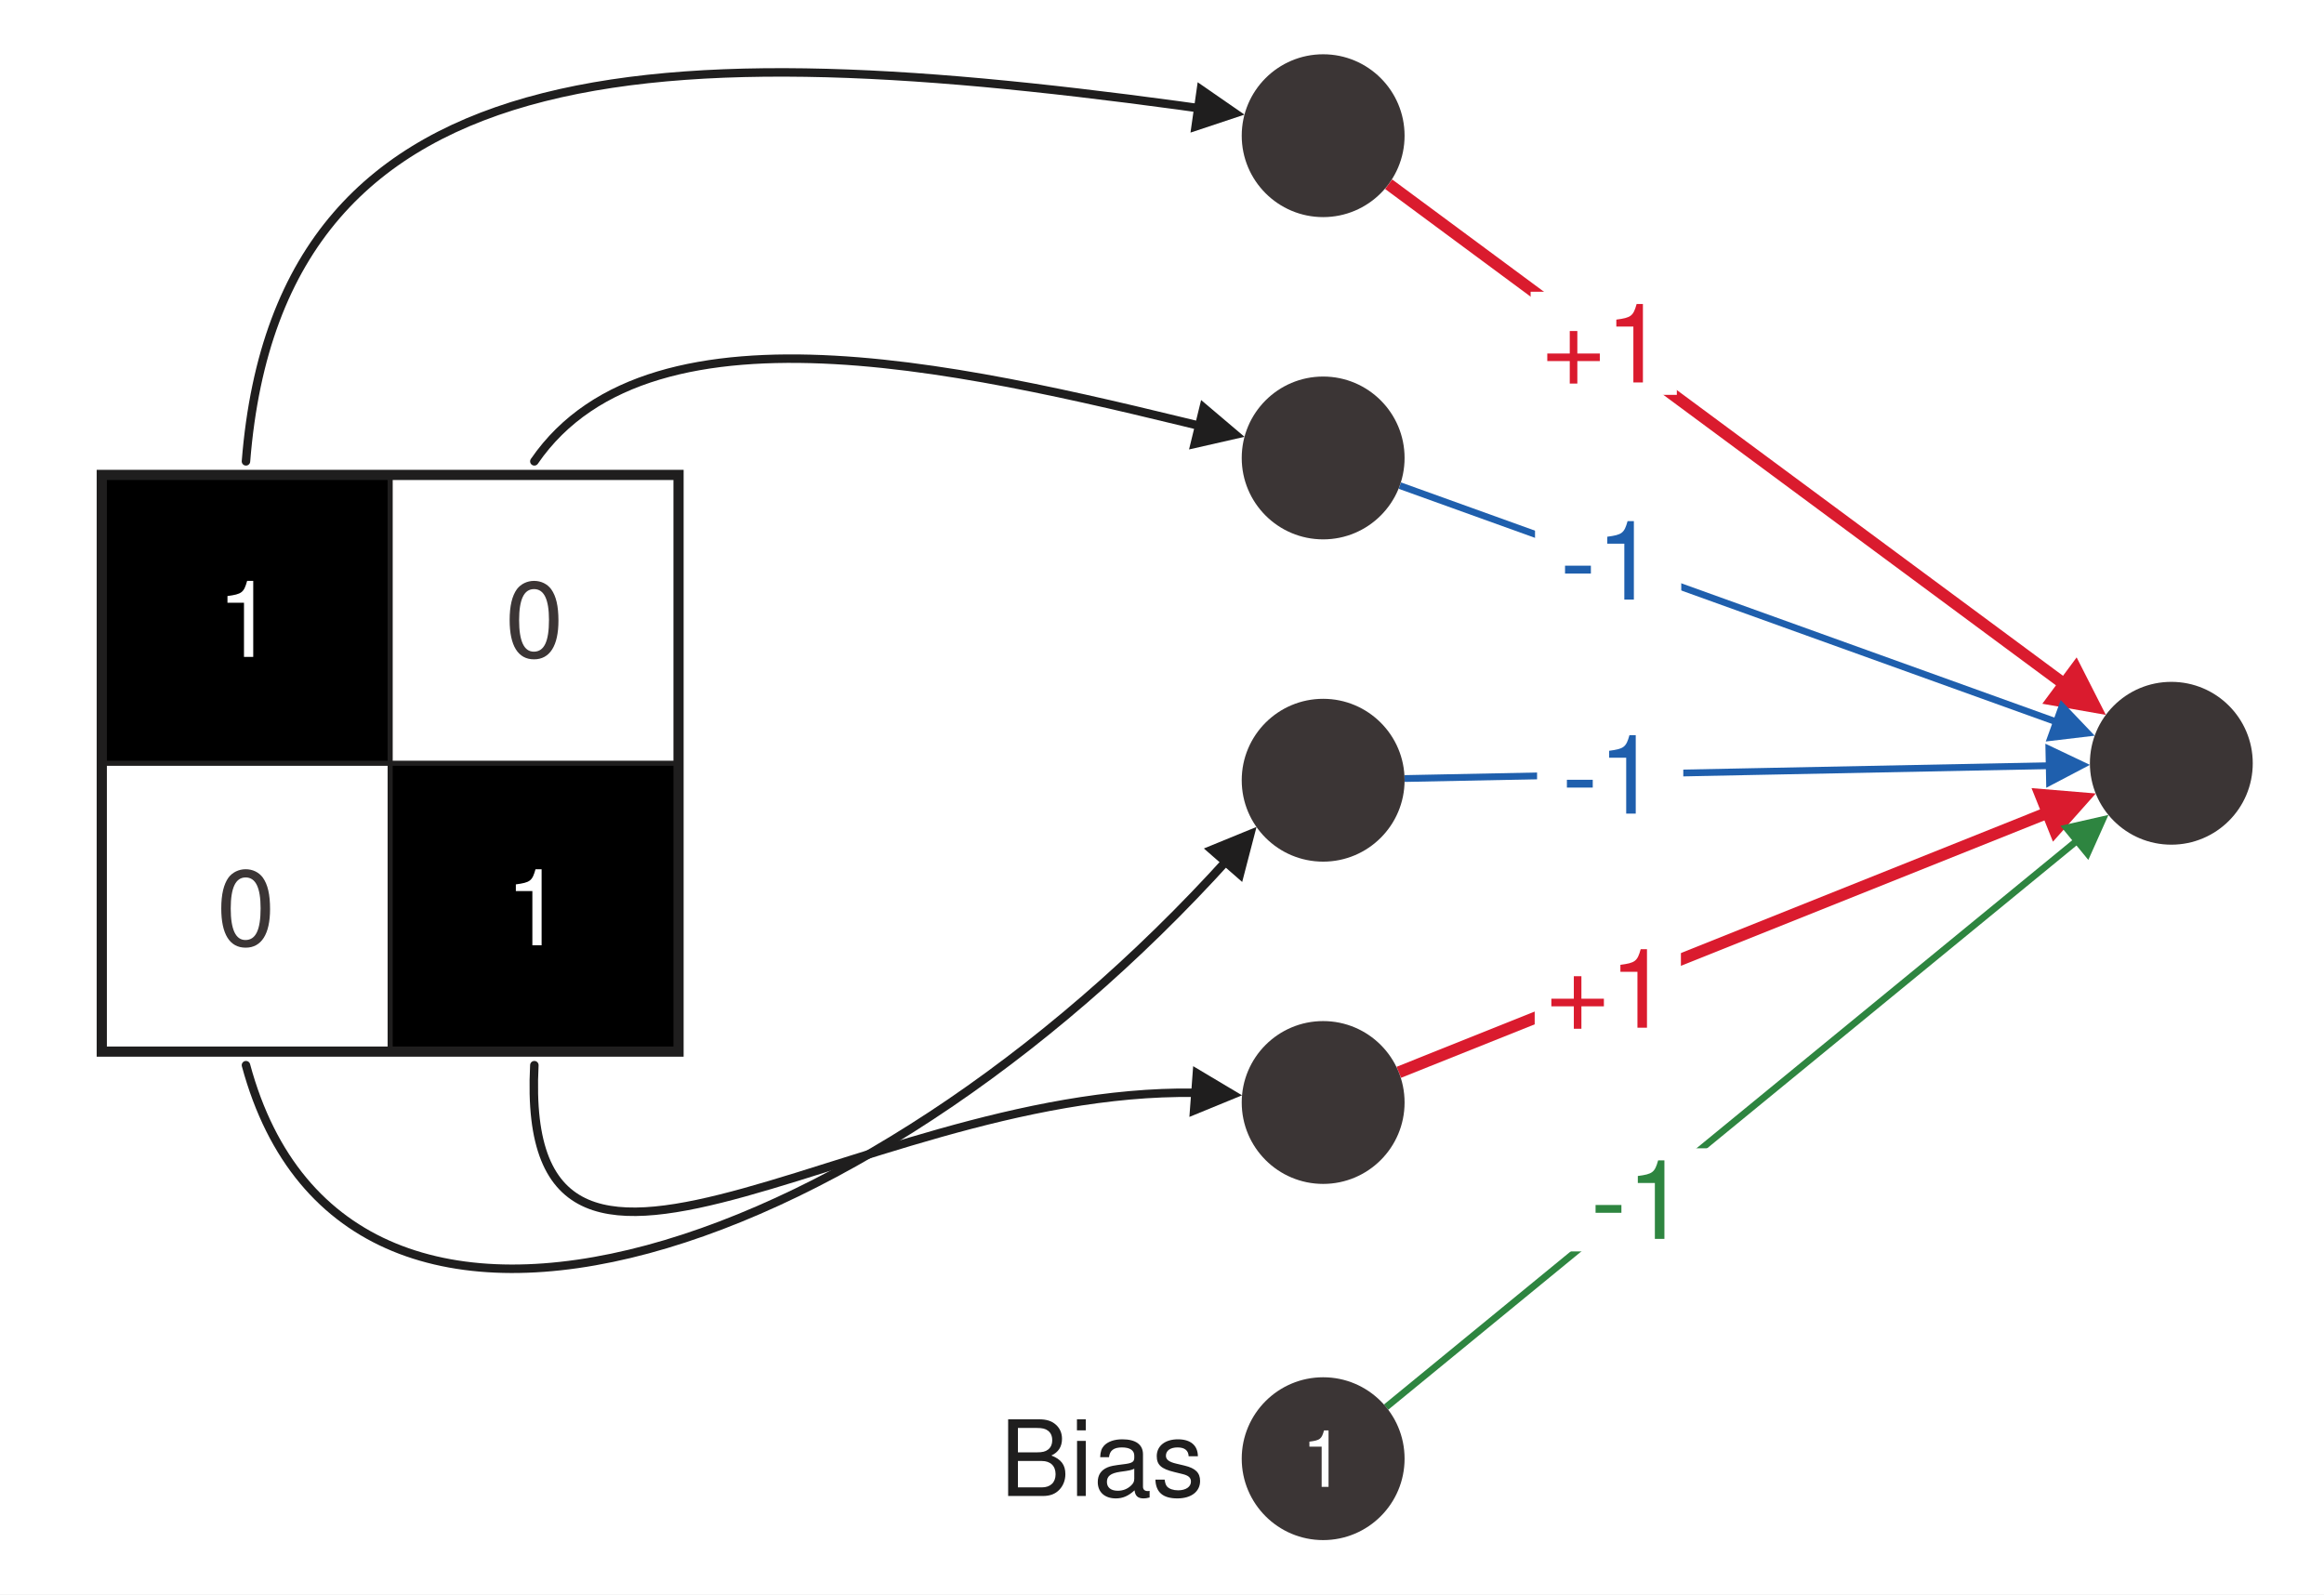
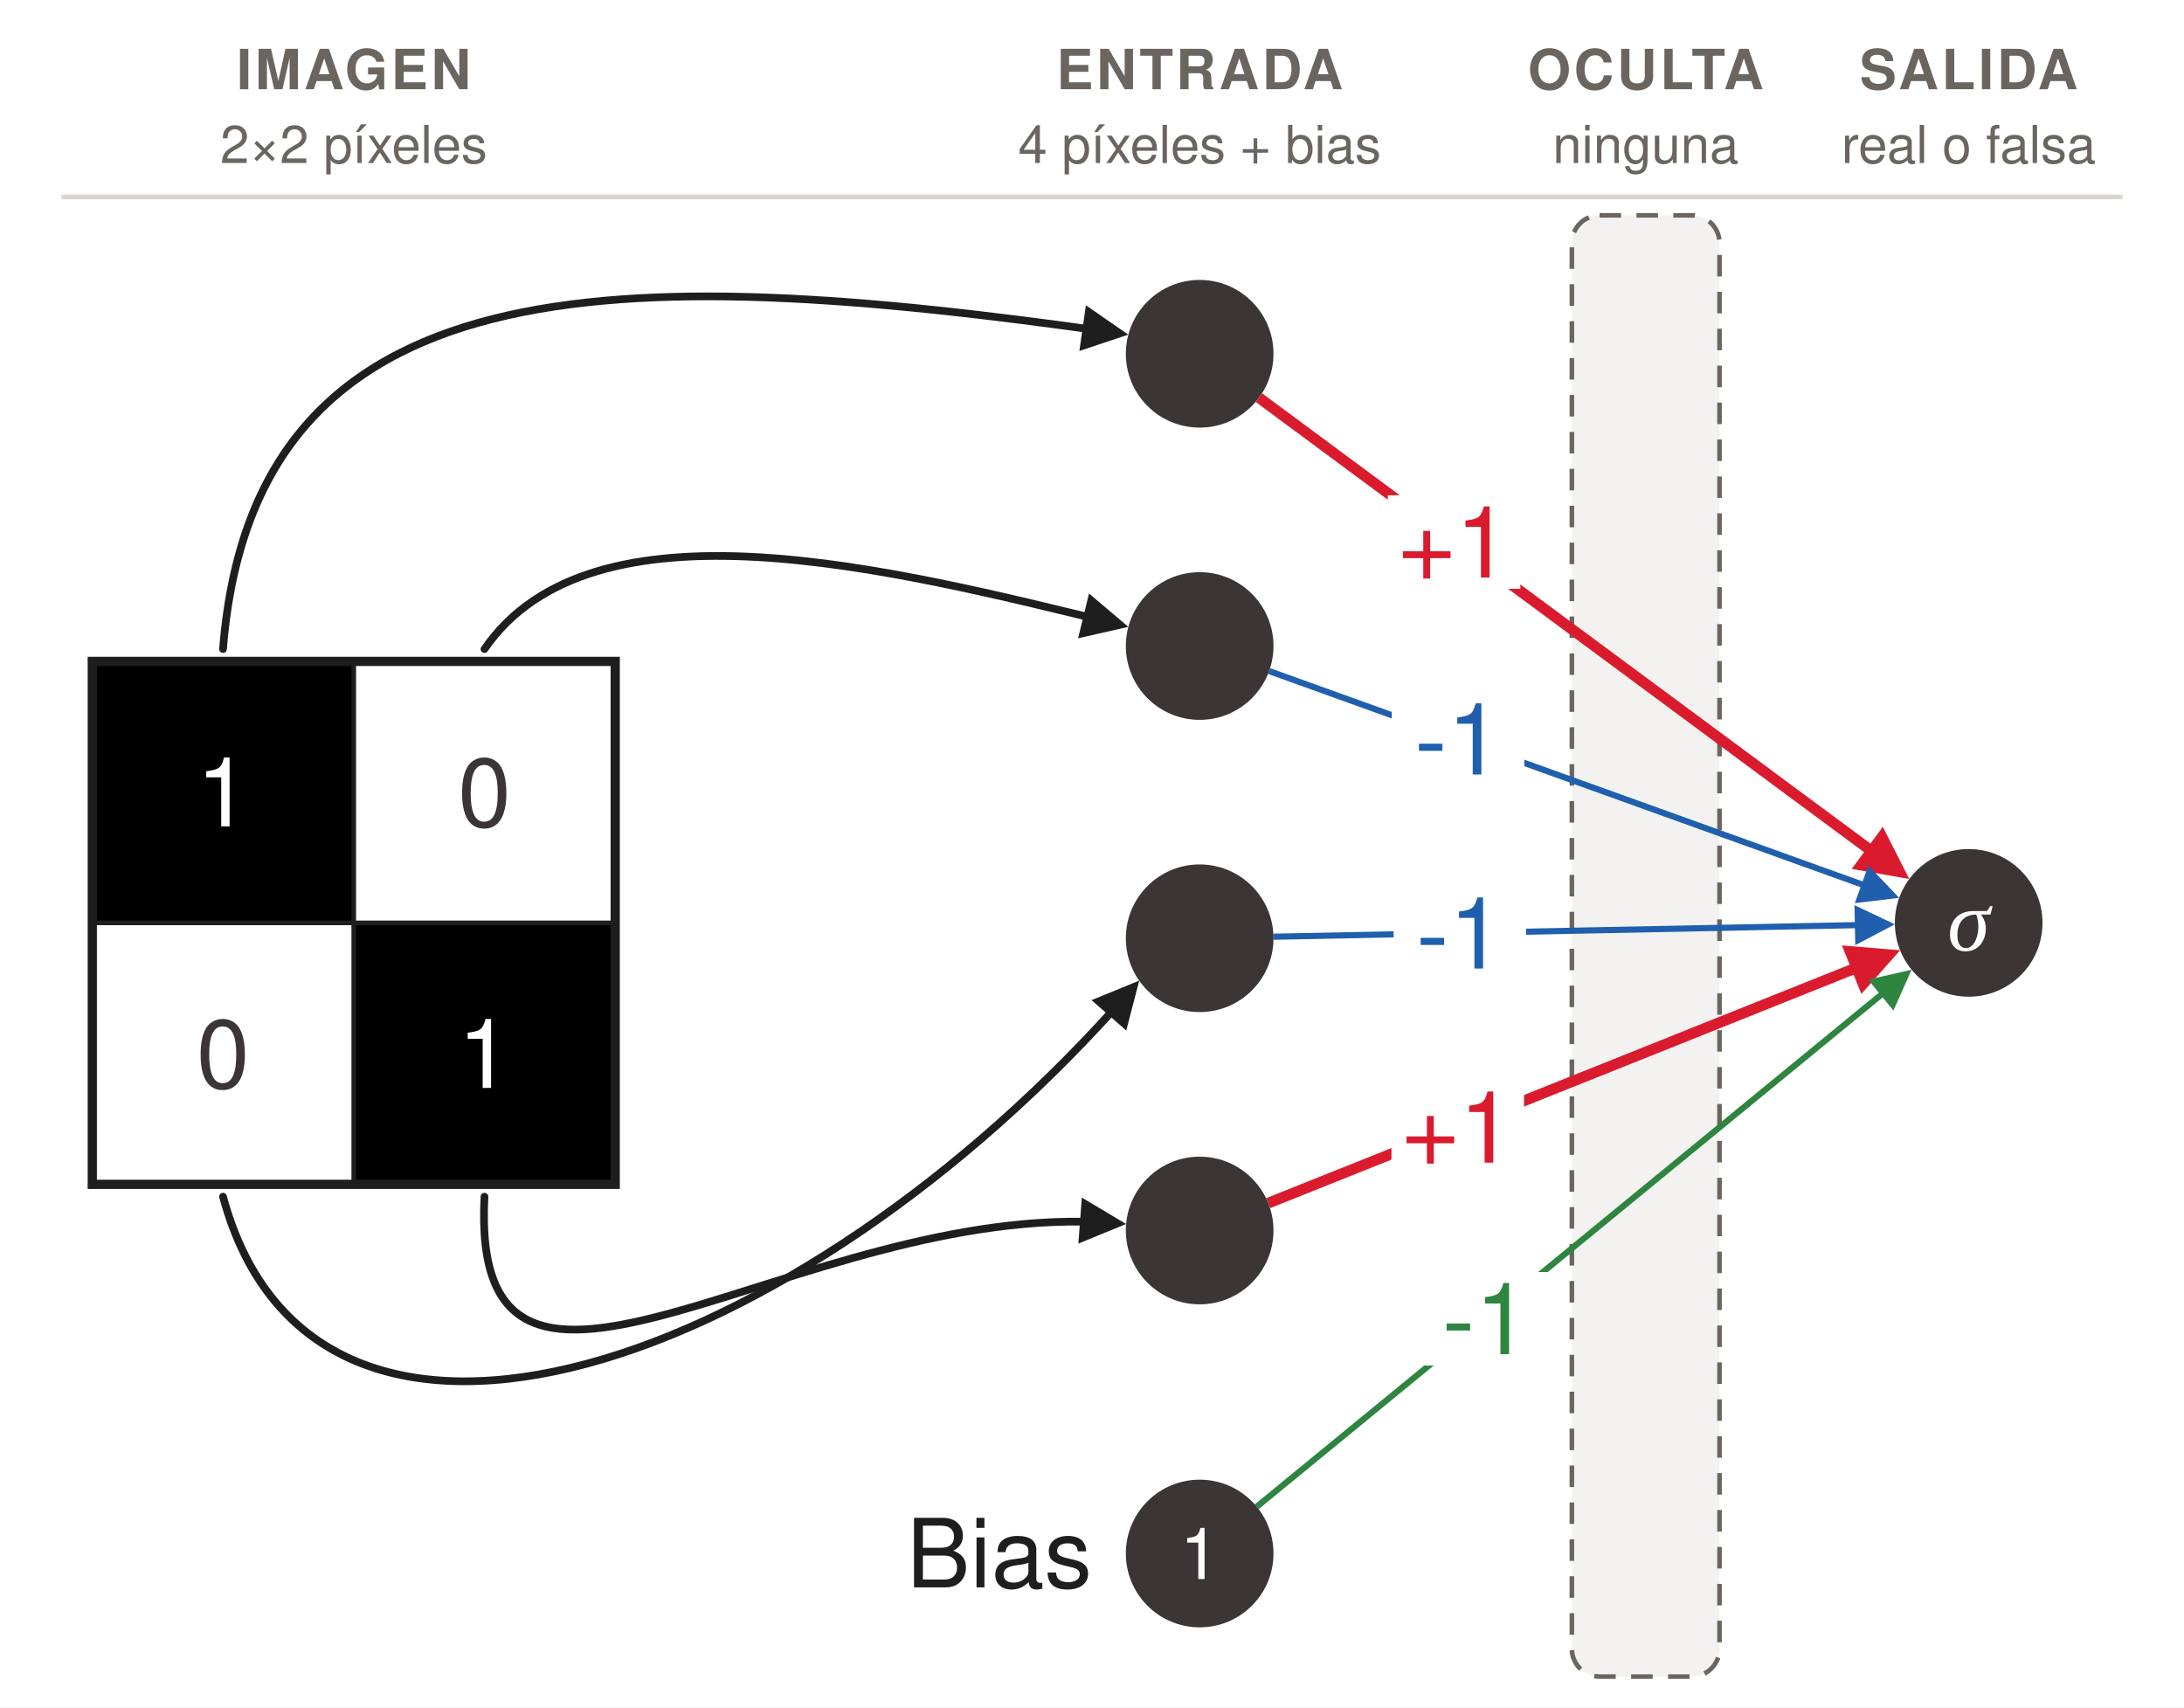
- <svg xmlns="http://www.w3.org/2000/svg" viewBox="0 0 1370 940" width="1370" height="940" font-family="Helvetica, Arial, sans-serif">
+ <svg xmlns="http://www.w3.org/2000/svg" viewBox="0 0 1420 1110" width="1420" height="1110" font-family="Helvetica, Arial, sans-serif">
  <defs>
    <marker id="ah-1F1E1E-30" viewBox="0 0 10 10" refX="7" refY="5" markerWidth="30" markerHeight="30" markerUnits="userSpaceOnUse" orient="auto">
      <path d="M0,0 L10,5 L0,10 z" fill="#1F1E1E" />
    </marker>
    <marker id="ah-DA1B2E-34" viewBox="0 0 10 10" refX="7" refY="5" markerWidth="34" markerHeight="34" markerUnits="userSpaceOnUse" orient="auto">
      <path d="M0,0 L10,5 L0,10 z" fill="#DA1B2E" />
    </marker>
    <marker id="ah-1F5FAD-26" viewBox="0 0 10 10" refX="7" refY="5" markerWidth="26" markerHeight="26" markerUnits="userSpaceOnUse" orient="auto">
      <path d="M0,0 L10,5 L0,10 z" fill="#1F5FAD" />
    </marker>
    <marker id="ah-2E8540-26" viewBox="0 0 10 10" refX="7" refY="5" markerWidth="26" markerHeight="26" markerUnits="userSpaceOnUse" orient="auto">
      <path d="M0,0 L10,5 L0,10 z" fill="#2E8540" />
    </marker>
  </defs>
-   <rect width="1370" height="940" fill="#ffffff" />
-   <rect x="60.0" y="280.0" width="170" height="170" fill="#000000" />
-   <text x="145.0" y="387.3" font-size="62" fill="#ffffff" text-anchor="middle" font-weight="normal">1</text>
-   <rect x="230.0" y="280.0" width="170" height="170" fill="#ffffff" />
-   <text x="315.0" y="387.3" font-size="62" fill="#3B3535" text-anchor="middle" font-weight="normal">0</text>
-   <rect x="60.0" y="450.0" width="170" height="170" fill="#ffffff" />
-   <text x="145.0" y="557.3" font-size="62" fill="#3B3535" text-anchor="middle" font-weight="normal">0</text>
-   <rect x="230.0" y="450.0" width="170" height="170" fill="#000000" />
-   <text x="315.0" y="557.3" font-size="62" fill="#ffffff" text-anchor="middle" font-weight="normal">1</text>
-   <line x1="230" y1="280" x2="230" y2="620" stroke="#1F1E1E" stroke-width="3.0" />
-   <line x1="60" y1="450" x2="400" y2="450" stroke="#1F1E1E" stroke-width="3.0" />
-   <rect x="60" y="280" width="340" height="340" fill="none" stroke="#1F1E1E" stroke-width="6.0" />
-   <path d="M145.0,272.0 C165.0,20.0 400.0,20.0 724.7,66.3" stroke="#1F1E1E" stroke-width="5" fill="none" stroke-linecap="round" marker-end="url(#ah-1F1E1E-30)" />
-   <path d="M315.0,272.0 C385.0,170.0 580.0,220.0 724.9,255.4" stroke="#1F1E1E" stroke-width="5" fill="none" stroke-linecap="round" marker-end="url(#ah-1F1E1E-30)" />
-   <path d="M145.0,628.0 C205.0,850.0 520.0,740.0 734.8,494.3" stroke="#1F1E1E" stroke-width="5" fill="none" stroke-linecap="round" marker-end="url(#ah-1F1E1E-30)" />
-   <path d="M315.0,628.0 C305.0,820.0 520.0,630.0 723.2,645.1" stroke="#1F1E1E" stroke-width="5" fill="none" stroke-linecap="round" marker-end="url(#ah-1F1E1E-30)" />
-   <path d="M818.6,108.6 L1233.2,415.4" stroke="#DA1B2E" stroke-width="7" fill="none" marker-end="url(#ah-DA1B2E-34)" />
-   <rect x="902.3" y="172.0" width="86.2" height="60.8" fill="#ffffff" />
-   <text x="945.4" y="225.5" font-size="64" fill="#DA1B2E" text-anchor="middle" font-weight="normal">+1</text>
-   <path d="M825.2,286.3 L1227.5,431.1" stroke="#1F5FAD" stroke-width="4" fill="none" marker-end="url(#ah-1F5FAD-26)" />
-   <rect x="904.9" y="300.1" width="86.2" height="60.8" fill="#ffffff" />
-   <text x="948.1" y="353.5" font-size="64" fill="#1F5FAD" text-anchor="middle" font-weight="normal">-1</text>
-   <path d="M828.0,459.0 L1224.2,451.1" stroke="#1F5FAD" stroke-width="4" fill="none" marker-end="url(#ah-1F5FAD-26)" />
-   <rect x="906.1" y="426.2" width="86.2" height="60.8" fill="#ffffff" />
-   <text x="949.2" y="479.7" font-size="64" fill="#1F5FAD" text-anchor="middle" font-weight="normal">-1</text>
-   <path d="M824.6,632.2 L1226.0,471.6" stroke="#DA1B2E" stroke-width="7" fill="none" marker-end="url(#ah-DA1B2E-34)" />
-   <rect x="904.7" y="552.5" width="86.2" height="60.8" fill="#ffffff" />
-   <text x="947.8" y="605.9" font-size="64" fill="#DA1B2E" text-anchor="middle" font-weight="normal">+1</text>
-   <path d="M817.1,829.6 L1236.9,485.4" stroke="#2E8540" stroke-width="4" fill="none" marker-end="url(#ah-2E8540-26)" />
-   <rect x="923.0" y="677.0" width="86.2" height="60.8" fill="#ffffff" />
-   <text x="966.1" y="730.4" font-size="64" fill="#2E8540" text-anchor="middle" font-weight="normal">-1</text>
-   <circle cx="780.0" cy="80.0" r="48" fill="#3B3535" />
-   <circle cx="780.0" cy="270.0" r="48" fill="#3B3535" />
-   <circle cx="780.0" cy="460.0" r="48" fill="#3B3535" />
-   <circle cx="780.0" cy="650.0" r="48" fill="#3B3535" />
-   <circle cx="780.0" cy="860.0" r="48" fill="#3B3535" />
-   <text x="780.0" y="876.6" font-size="46" fill="#ffffff" text-anchor="middle" font-weight="normal">1</text>
-   <text x="710.0" y="882.0" font-size="62" fill="#1F1E1E" text-anchor="end" font-weight="normal">Bias</text>
-   <circle cx="1280.0" cy="450.0" r="48" fill="#3B3535" />
+   <rect width="1420" height="1110" fill="#ffffff" />
+   <rect x="1022" y="140" width="96" height="950" rx="18" fill="#F4F2F0" stroke="#6B6560" stroke-width="3" stroke-dasharray="14 10" />
+   <line x1="40" y1="128" x2="1380" y2="128" stroke="#D9D4CF" stroke-width="3" />
+   <text x="230" y="58" font-size="36" fill="#6B6560" text-anchor="middle" font-weight="bold" letter-spacing="2">IMAGEN</text>
+   <text x="230" y="106" font-size="34" fill="#6B6560" text-anchor="middle">2×2 píxeles</text>
+   <text x="780" y="58" font-size="36" fill="#6B6560" text-anchor="middle" font-weight="bold" letter-spacing="2">ENTRADA</text>
+   <text x="780" y="106" font-size="34" fill="#6B6560" text-anchor="middle">4 píxeles + bias</text>
+   <text x="1070" y="58" font-size="36" fill="#6B6560" text-anchor="middle" font-weight="bold" letter-spacing="2">OCULTA</text>
+   <text x="1070" y="106" font-size="34" fill="#6B6560" text-anchor="middle">ninguna</text>
+   <text x="1280" y="58" font-size="36" fill="#6B6560" text-anchor="middle" font-weight="bold" letter-spacing="2">SALIDA</text>
+   <text x="1280" y="106" font-size="34" fill="#6B6560" text-anchor="middle">real o falsa</text>
+   <g transform="translate(0,150)">
+     <rect x="60.0" y="280.0" width="170" height="170" fill="#000000" />
+     <text x="145.0" y="387.3" font-size="62" fill="#ffffff" text-anchor="middle" font-weight="normal">1</text>
+     <rect x="230.0" y="280.0" width="170" height="170" fill="#ffffff" />
+     <text x="315.0" y="387.3" font-size="62" fill="#3B3535" text-anchor="middle" font-weight="normal">0</text>
+     <rect x="60.0" y="450.0" width="170" height="170" fill="#ffffff" />
+     <text x="145.0" y="557.3" font-size="62" fill="#3B3535" text-anchor="middle" font-weight="normal">0</text>
+     <rect x="230.0" y="450.0" width="170" height="170" fill="#000000" />
+     <text x="315.0" y="557.3" font-size="62" fill="#ffffff" text-anchor="middle" font-weight="normal">1</text>
+     <line x1="230" y1="280" x2="230" y2="620" stroke="#1F1E1E" stroke-width="3.0" />
+     <line x1="60" y1="450" x2="400" y2="450" stroke="#1F1E1E" stroke-width="3.0" />
+     <rect x="60" y="280" width="340" height="340" fill="none" stroke="#1F1E1E" stroke-width="6.0" />
+     <path d="M145.0,272.0 C165.0,20.0 400.0,20.0 724.7,66.3" stroke="#1F1E1E" stroke-width="5" fill="none" stroke-linecap="round" marker-end="url(#ah-1F1E1E-30)" />
+     <path d="M315.0,272.0 C385.0,170.0 580.0,220.0 724.9,255.4" stroke="#1F1E1E" stroke-width="5" fill="none" stroke-linecap="round" marker-end="url(#ah-1F1E1E-30)" />
+     <path d="M145.0,628.0 C205.0,850.0 520.0,740.0 734.8,494.3" stroke="#1F1E1E" stroke-width="5" fill="none" stroke-linecap="round" marker-end="url(#ah-1F1E1E-30)" />
+     <path d="M315.0,628.0 C305.0,820.0 520.0,630.0 723.2,645.1" stroke="#1F1E1E" stroke-width="5" fill="none" stroke-linecap="round" marker-end="url(#ah-1F1E1E-30)" />
+     <path d="M818.6,108.6 L1233.2,415.4" stroke="#DA1B2E" stroke-width="7" fill="none" marker-end="url(#ah-DA1B2E-34)" />
+     <rect x="902.3" y="172.0" width="86.2" height="60.8" fill="#ffffff" />
+     <text x="945.4" y="225.5" font-size="64" fill="#DA1B2E" text-anchor="middle" font-weight="normal">+1</text>
+     <path d="M825.2,286.3 L1227.5,431.1" stroke="#1F5FAD" stroke-width="4" fill="none" marker-end="url(#ah-1F5FAD-26)" />
+     <rect x="904.9" y="300.1" width="86.2" height="60.8" fill="#ffffff" />
+     <text x="948.1" y="353.5" font-size="64" fill="#1F5FAD" text-anchor="middle" font-weight="normal">-1</text>
+     <path d="M828.0,459.0 L1224.2,451.1" stroke="#1F5FAD" stroke-width="4" fill="none" marker-end="url(#ah-1F5FAD-26)" />
+     <rect x="906.1" y="426.2" width="86.2" height="60.8" fill="#ffffff" />
+     <text x="949.2" y="479.7" font-size="64" fill="#1F5FAD" text-anchor="middle" font-weight="normal">-1</text>
+     <path d="M824.6,632.2 L1226.0,471.6" stroke="#DA1B2E" stroke-width="7" fill="none" marker-end="url(#ah-DA1B2E-34)" />
+     <rect x="904.7" y="552.5" width="86.2" height="60.8" fill="#ffffff" />
+     <text x="947.8" y="605.9" font-size="64" fill="#DA1B2E" text-anchor="middle" font-weight="normal">+1</text>
+     <path d="M817.1,829.6 L1236.9,485.4" stroke="#2E8540" stroke-width="4" fill="none" marker-end="url(#ah-2E8540-26)" />
+     <rect x="923.0" y="677.0" width="86.2" height="60.8" fill="#ffffff" />
+     <text x="966.1" y="730.4" font-size="64" fill="#2E8540" text-anchor="middle" font-weight="normal">-1</text>
+     <circle cx="780.0" cy="80.0" r="48" fill="#3B3535" />
+     <circle cx="780.0" cy="270.0" r="48" fill="#3B3535" />
+     <circle cx="780.0" cy="460.0" r="48" fill="#3B3535" />
+     <circle cx="780.0" cy="650.0" r="48" fill="#3B3535" />
+     <circle cx="780.0" cy="860.0" r="48" fill="#3B3535" />
+     <text x="780.0" y="876.6" font-size="46" fill="#ffffff" text-anchor="middle" font-weight="normal">1</text>
+     <text x="710.0" y="882.0" font-size="62" fill="#1F1E1E" text-anchor="end" font-weight="normal">Bias</text>
+     <circle cx="1280.0" cy="450.0" r="48" fill="#3B3535" />
+     <text x="1280.0" y="468.0" font-size="56" fill="#ffffff" text-anchor="middle" font-family="Times New Roman, serif" font-style="italic">σ</text>
+   </g>
</svg>
